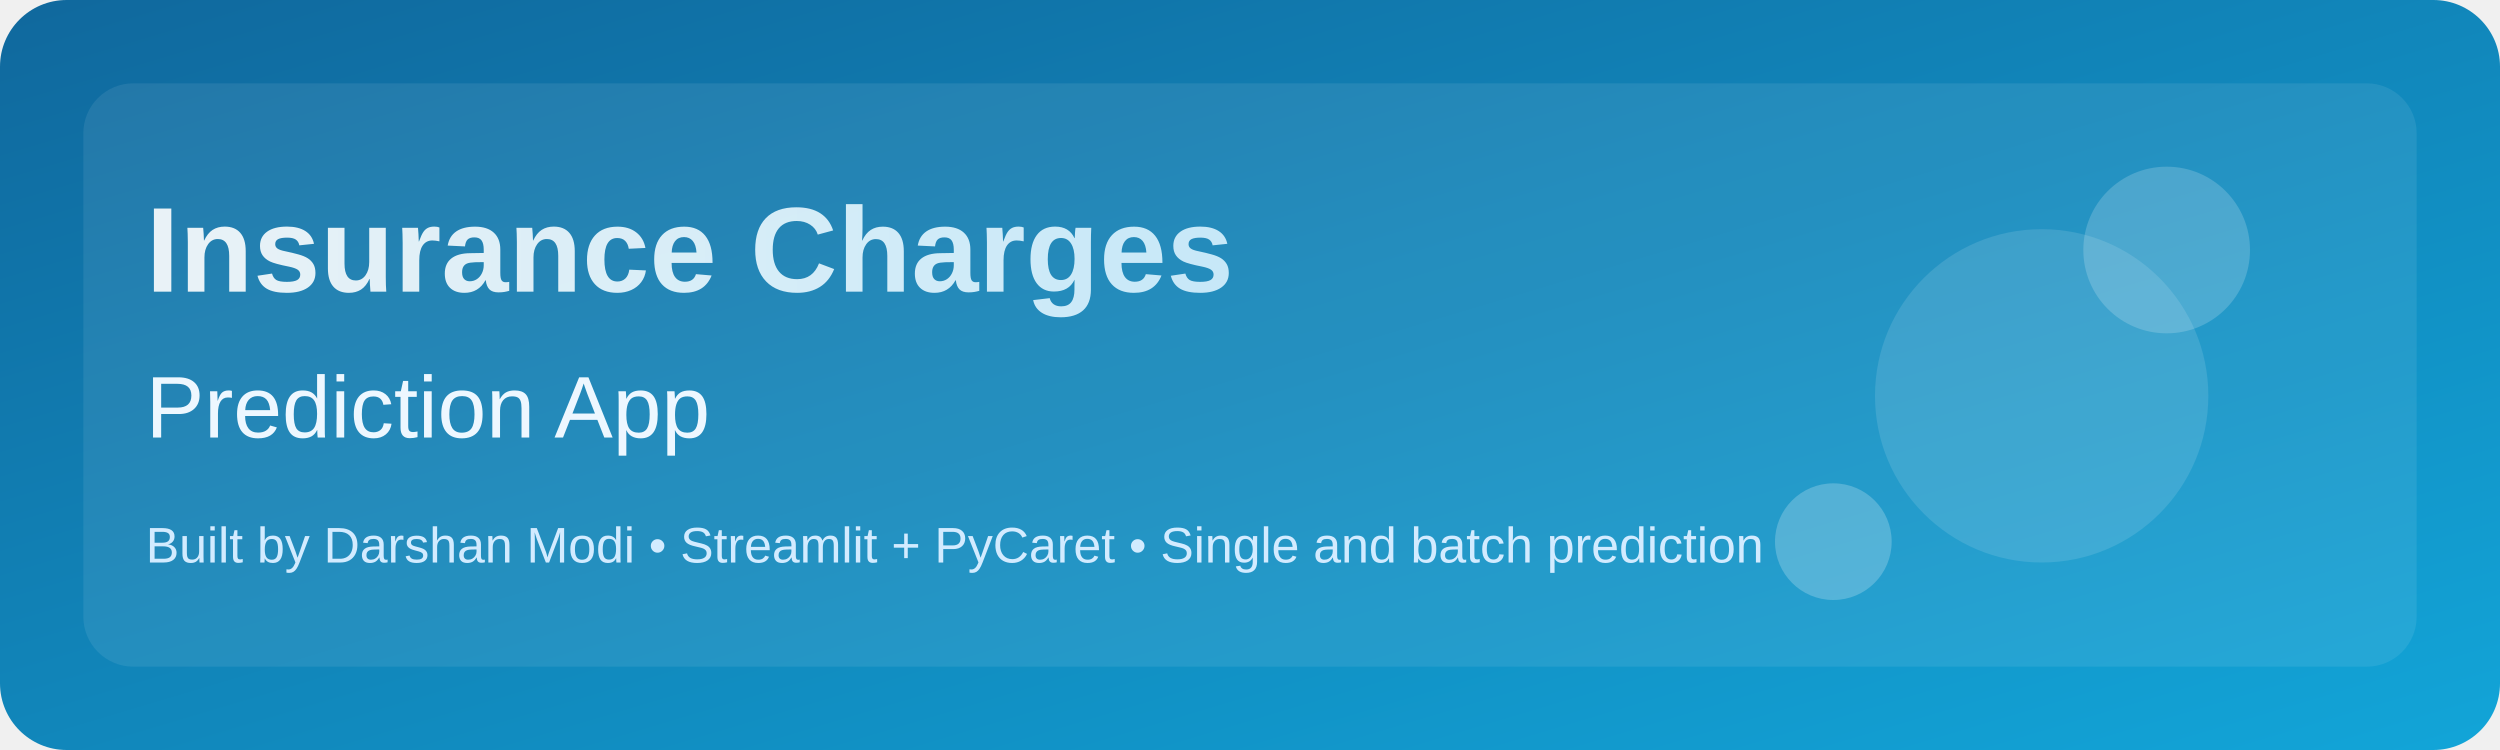
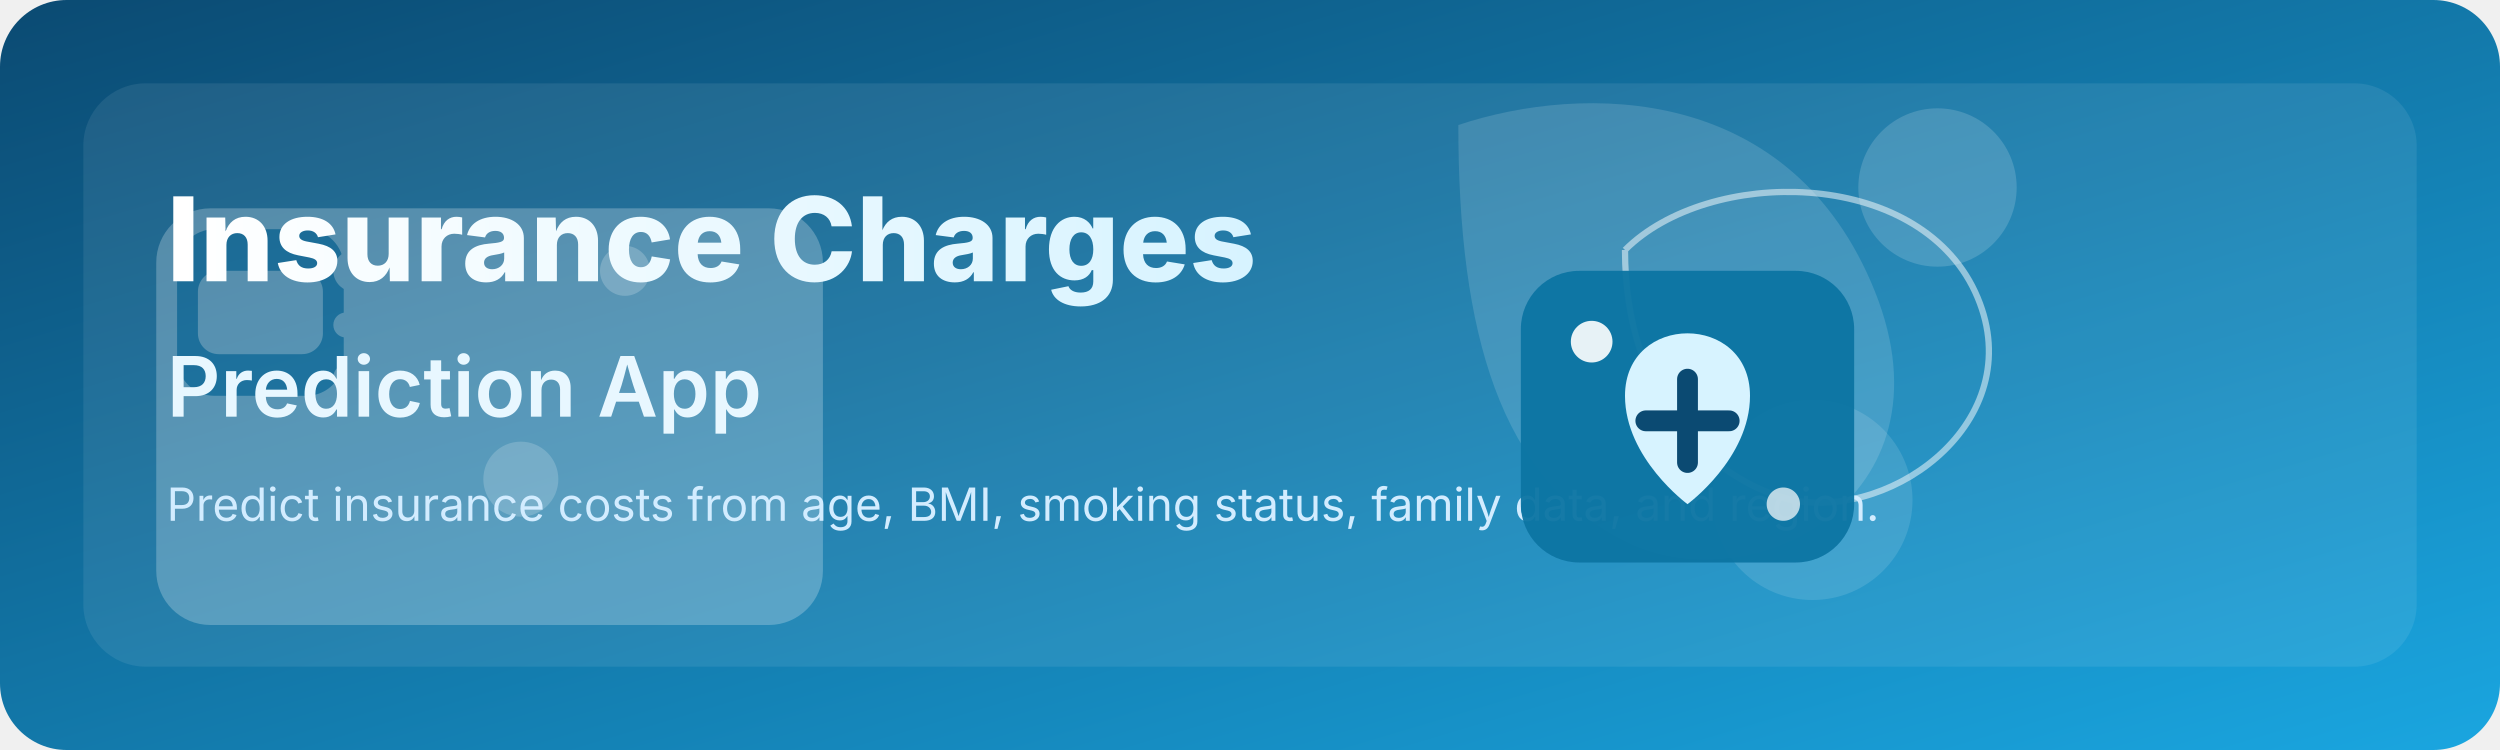
<svg xmlns="http://www.w3.org/2000/svg" width="1200" height="360" viewBox="0 0 1200 360">
  <defs>
    <linearGradient id="bg" x1="0%" y1="0%" x2="100%" y2="100%">
-       <stop offset="0%" stop-color="#10689d" />
-       <stop offset="100%" stop-color="#12a5d8" />
+       <stop offset="0%" stop-color="#0b4a72" />
+       <stop offset="100%" stop-color="#1aa6e0" />
    </linearGradient>
-     <linearGradient id="textglow" x1="0%" y1="0%" x2="100%" y2="0%">
-       <stop offset="0%" stop-color="#ffffff" stop-opacity="0.9" />
-       <stop offset="100%" stop-color="#d8f2ff" stop-opacity="0.9" />
+     <linearGradient id="text" x1="0%" y1="0%" x2="100%" y2="0%">
+       <stop offset="0%" stop-color="#ffffff" />
+       <stop offset="100%" stop-color="#d7f3ff" />
    </linearGradient>
  </defs>
  <rect width="1200" height="360" rx="32" fill="url(#bg)" />
-   <rect x="40" y="40" width="1120" height="280" rx="24" fill="rgba(255,255,255,0.08)" />
-   <text x="70" y="140" font-family="Arial, Helvetica, sans-serif" font-size="58" font-weight="700" fill="url(#textglow)">Insurance Charges</text>
-   <text x="70" y="210" font-family="Arial, Helvetica, sans-serif" font-size="42" fill="#edf7ff">Prediction App</text>
-   <text x="70" y="270" font-family="Arial, Helvetica, sans-serif" font-size="24" fill="#d2ebff">Built by Darshan Modi • Streamlit + PyCaret • Single and batch prediction</text>
-   <circle cx="980" cy="190" r="80" fill="#ffffff" fill-opacity="0.12" />
-   <circle cx="1040" cy="120" r="40" fill="#ffffff" fill-opacity="0.18" />
-   <circle cx="880" cy="260" r="28" fill="#ffffff" fill-opacity="0.22" />
+   <rect x="40" y="40" width="1120" height="280" rx="30" fill="rgba(255,255,255,0.08)" />
+   <g opacity="0.24">
+     <rect x="75" y="100" width="320" height="200" rx="26" fill="#ffffff" />
+     <rect x="85" y="110" width="80" height="80" rx="18" fill="#0d72a2" />
+     <rect x="95" y="130" width="60" height="40" rx="10" fill="#ffffff" />
+     <rect x="160" y="120" width="180" height="20" rx="10" fill="#ffffff" />
+     <rect x="160" y="150" width="140" height="12" rx="6" fill="#ffffff" />
+     <rect x="160" y="175" width="90" height="12" rx="6" fill="#ffffff" />
+   </g>
+   <path d="M700 60 C760 40 860 40 900 140 C940 240 840 290 780 260 C720 230 700 160 700 60" fill="rgba(255,255,255,0.14)" />
+   <path d="M780 120 C820 80 920 80 948 140 C976 200 910 250 860 240 C820 230 780 190 780 120" stroke="#ffffff" stroke-width="3" fill="none" opacity="0.5" />
+   <circle cx="930" cy="90" r="38" fill="#ffffff" fill-opacity="0.16" />
+   <circle cx="870" cy="240" r="48" fill="#ffffff" fill-opacity="0.12" />
+   <circle cx="250" cy="230" r="18" fill="#ffffff" fill-opacity="0.18" />
+   <circle cx="300" cy="130" r="12" fill="#ffffff" fill-opacity="0.2" />
+   <text x="80" y="135" font-family="Inter, Arial, sans-serif" font-size="56" font-weight="800" fill="url(#text)">Insurance Charges</text>
+   <text x="80" y="200" font-family="Inter, Arial, sans-serif" font-size="40" font-weight="600" fill="#e8f7ff">Prediction App</text>
+   <text x="80" y="250" font-family="Inter, Arial, sans-serif" font-size="22" fill="#d2ecff">Predict insurance costs from age, BMI, smoking status, family data, and region.</text>
+   <g transform="translate(730 130)">
+     <rect x="0" y="0" width="160" height="140" rx="28" fill="#0c74a3" opacity="0.95" />
+     <path d="M80 30 C95 30 110 40 110 60 C110 90 80 112 80 112 C80 112 50 90 50 60 C50 40 65 30 80 30 Z" fill="#d7f3ff" />
+     <path d="M80 52 L80 92" stroke="#0b4a72" stroke-width="10" stroke-linecap="round" />
+     <path d="M60 72 L100 72" stroke="#0b4a72" stroke-width="10" stroke-linecap="round" />
+     <circle cx="34" cy="34" r="10" fill="#fff" opacity="0.9" />
+     <circle cx="126" cy="112" r="8" fill="#fff" opacity="0.7" />
+   </g>
</svg>
